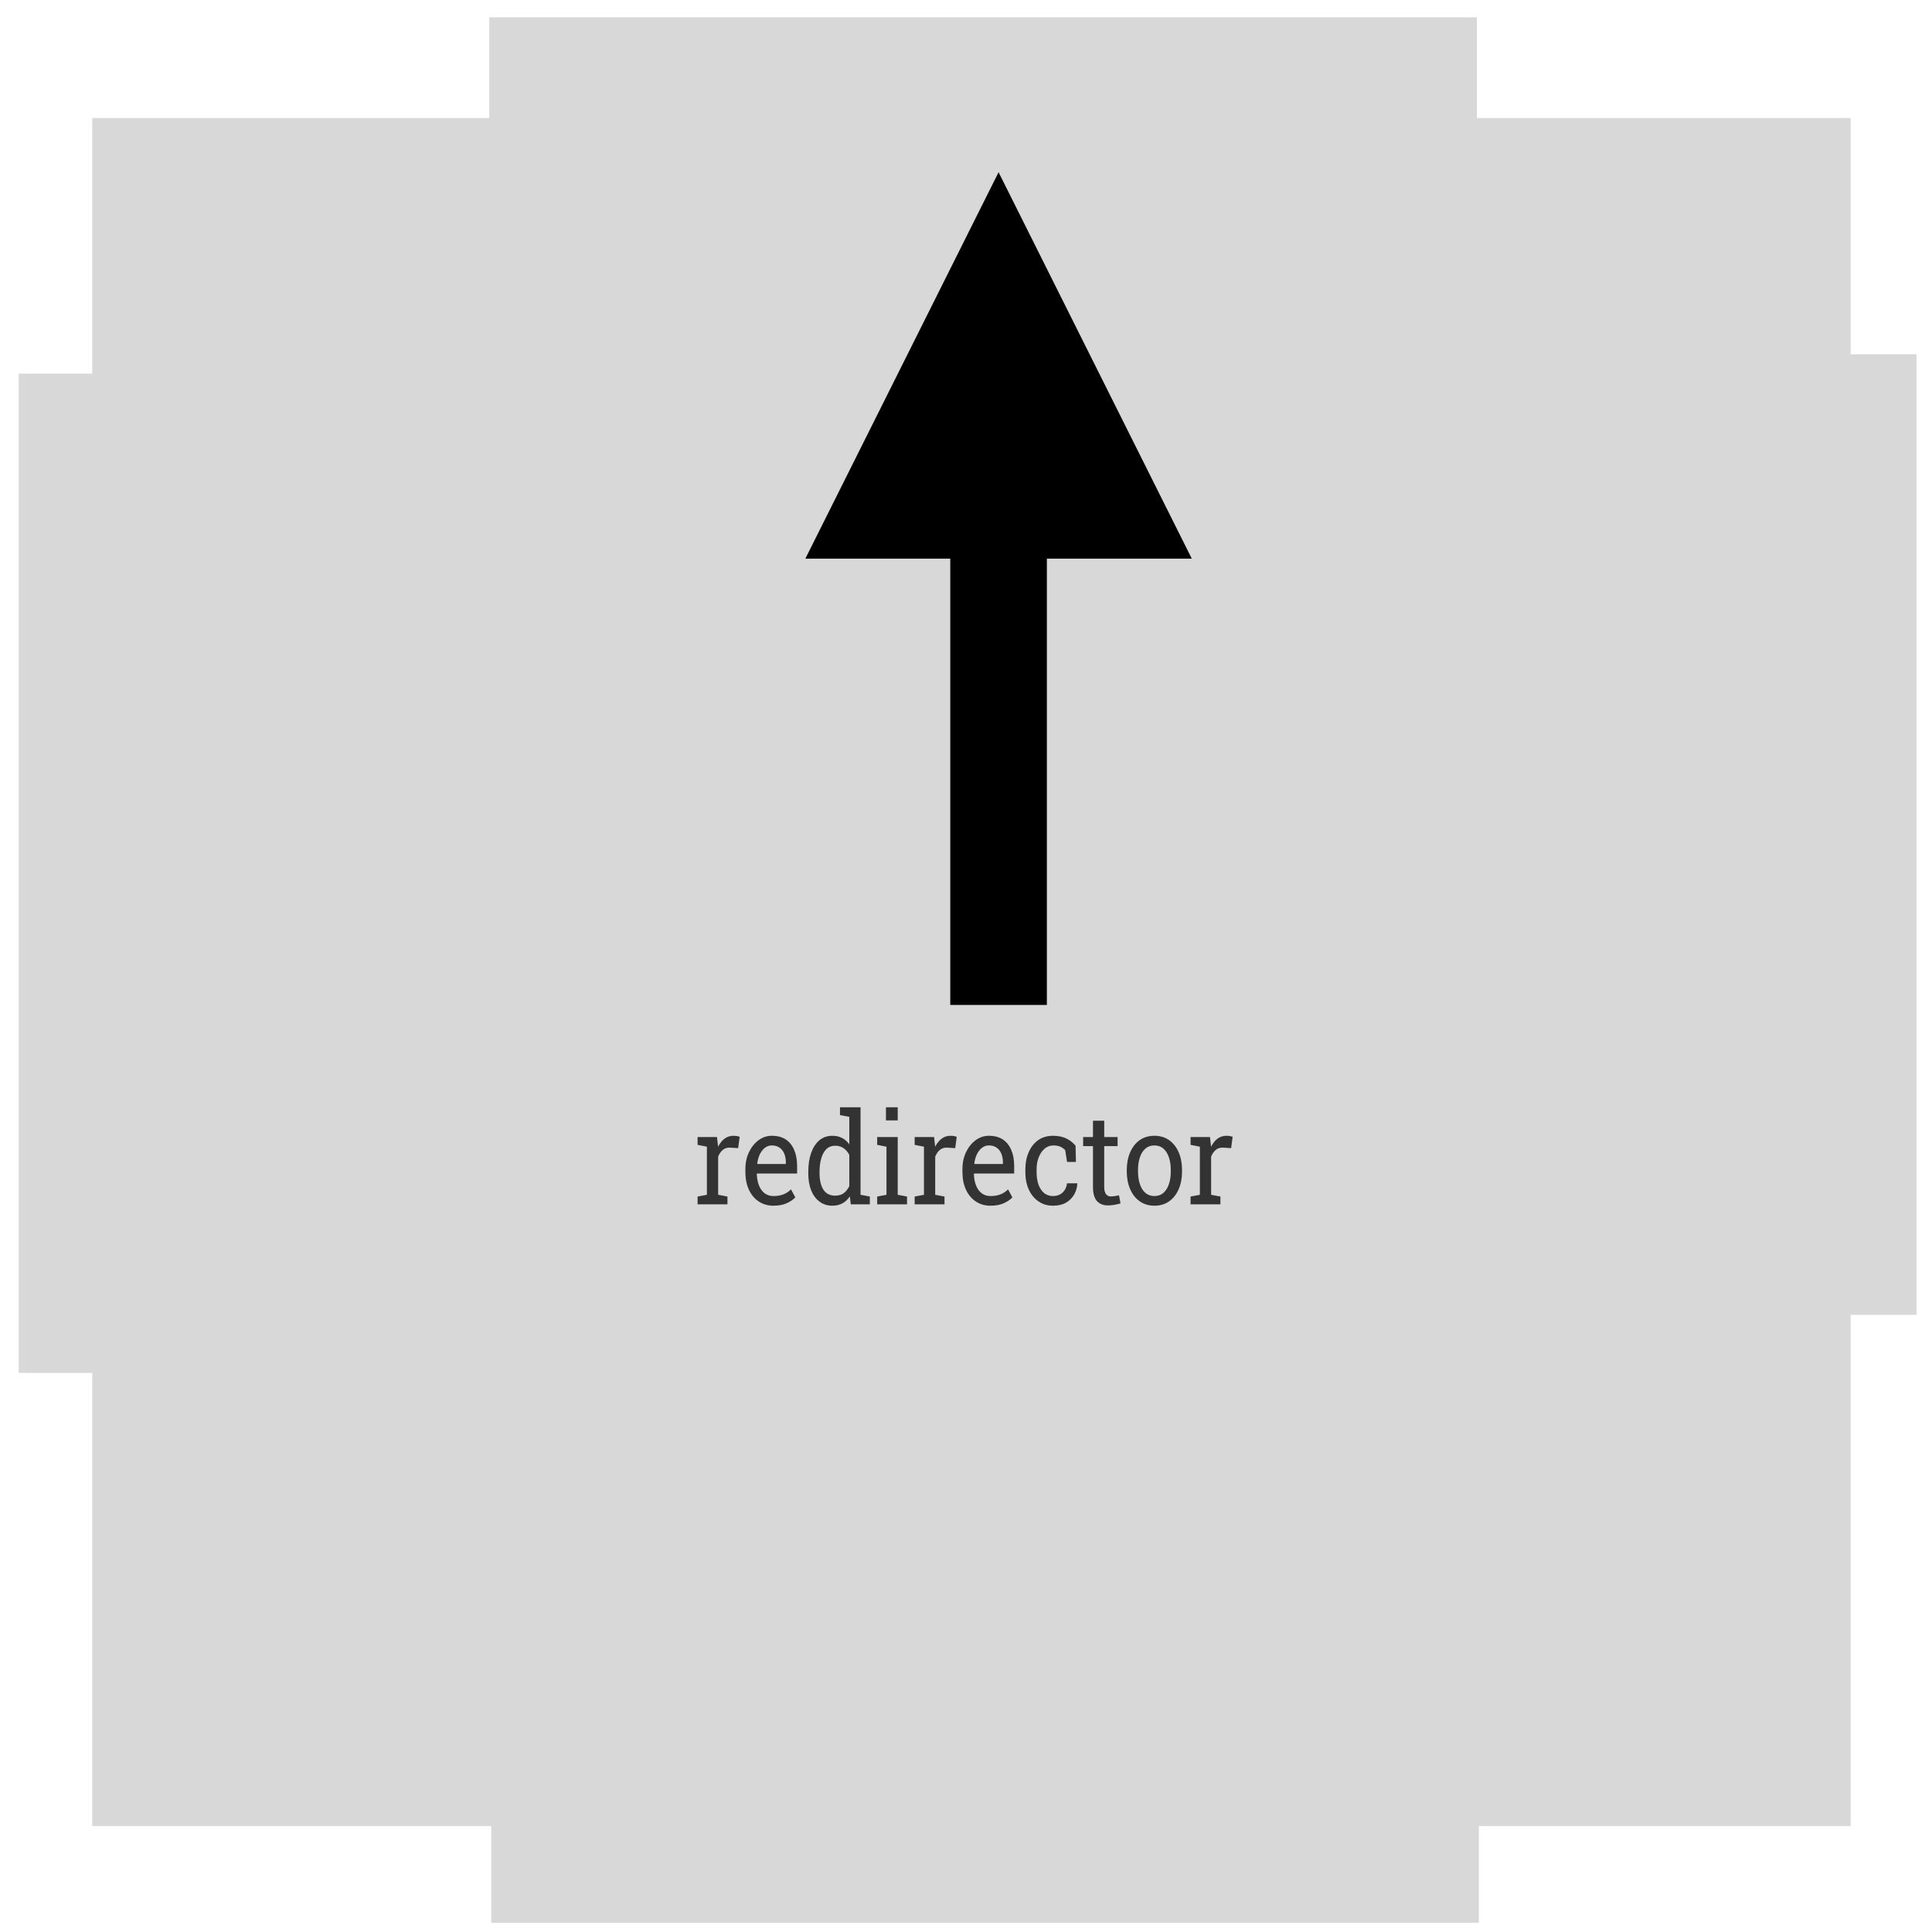
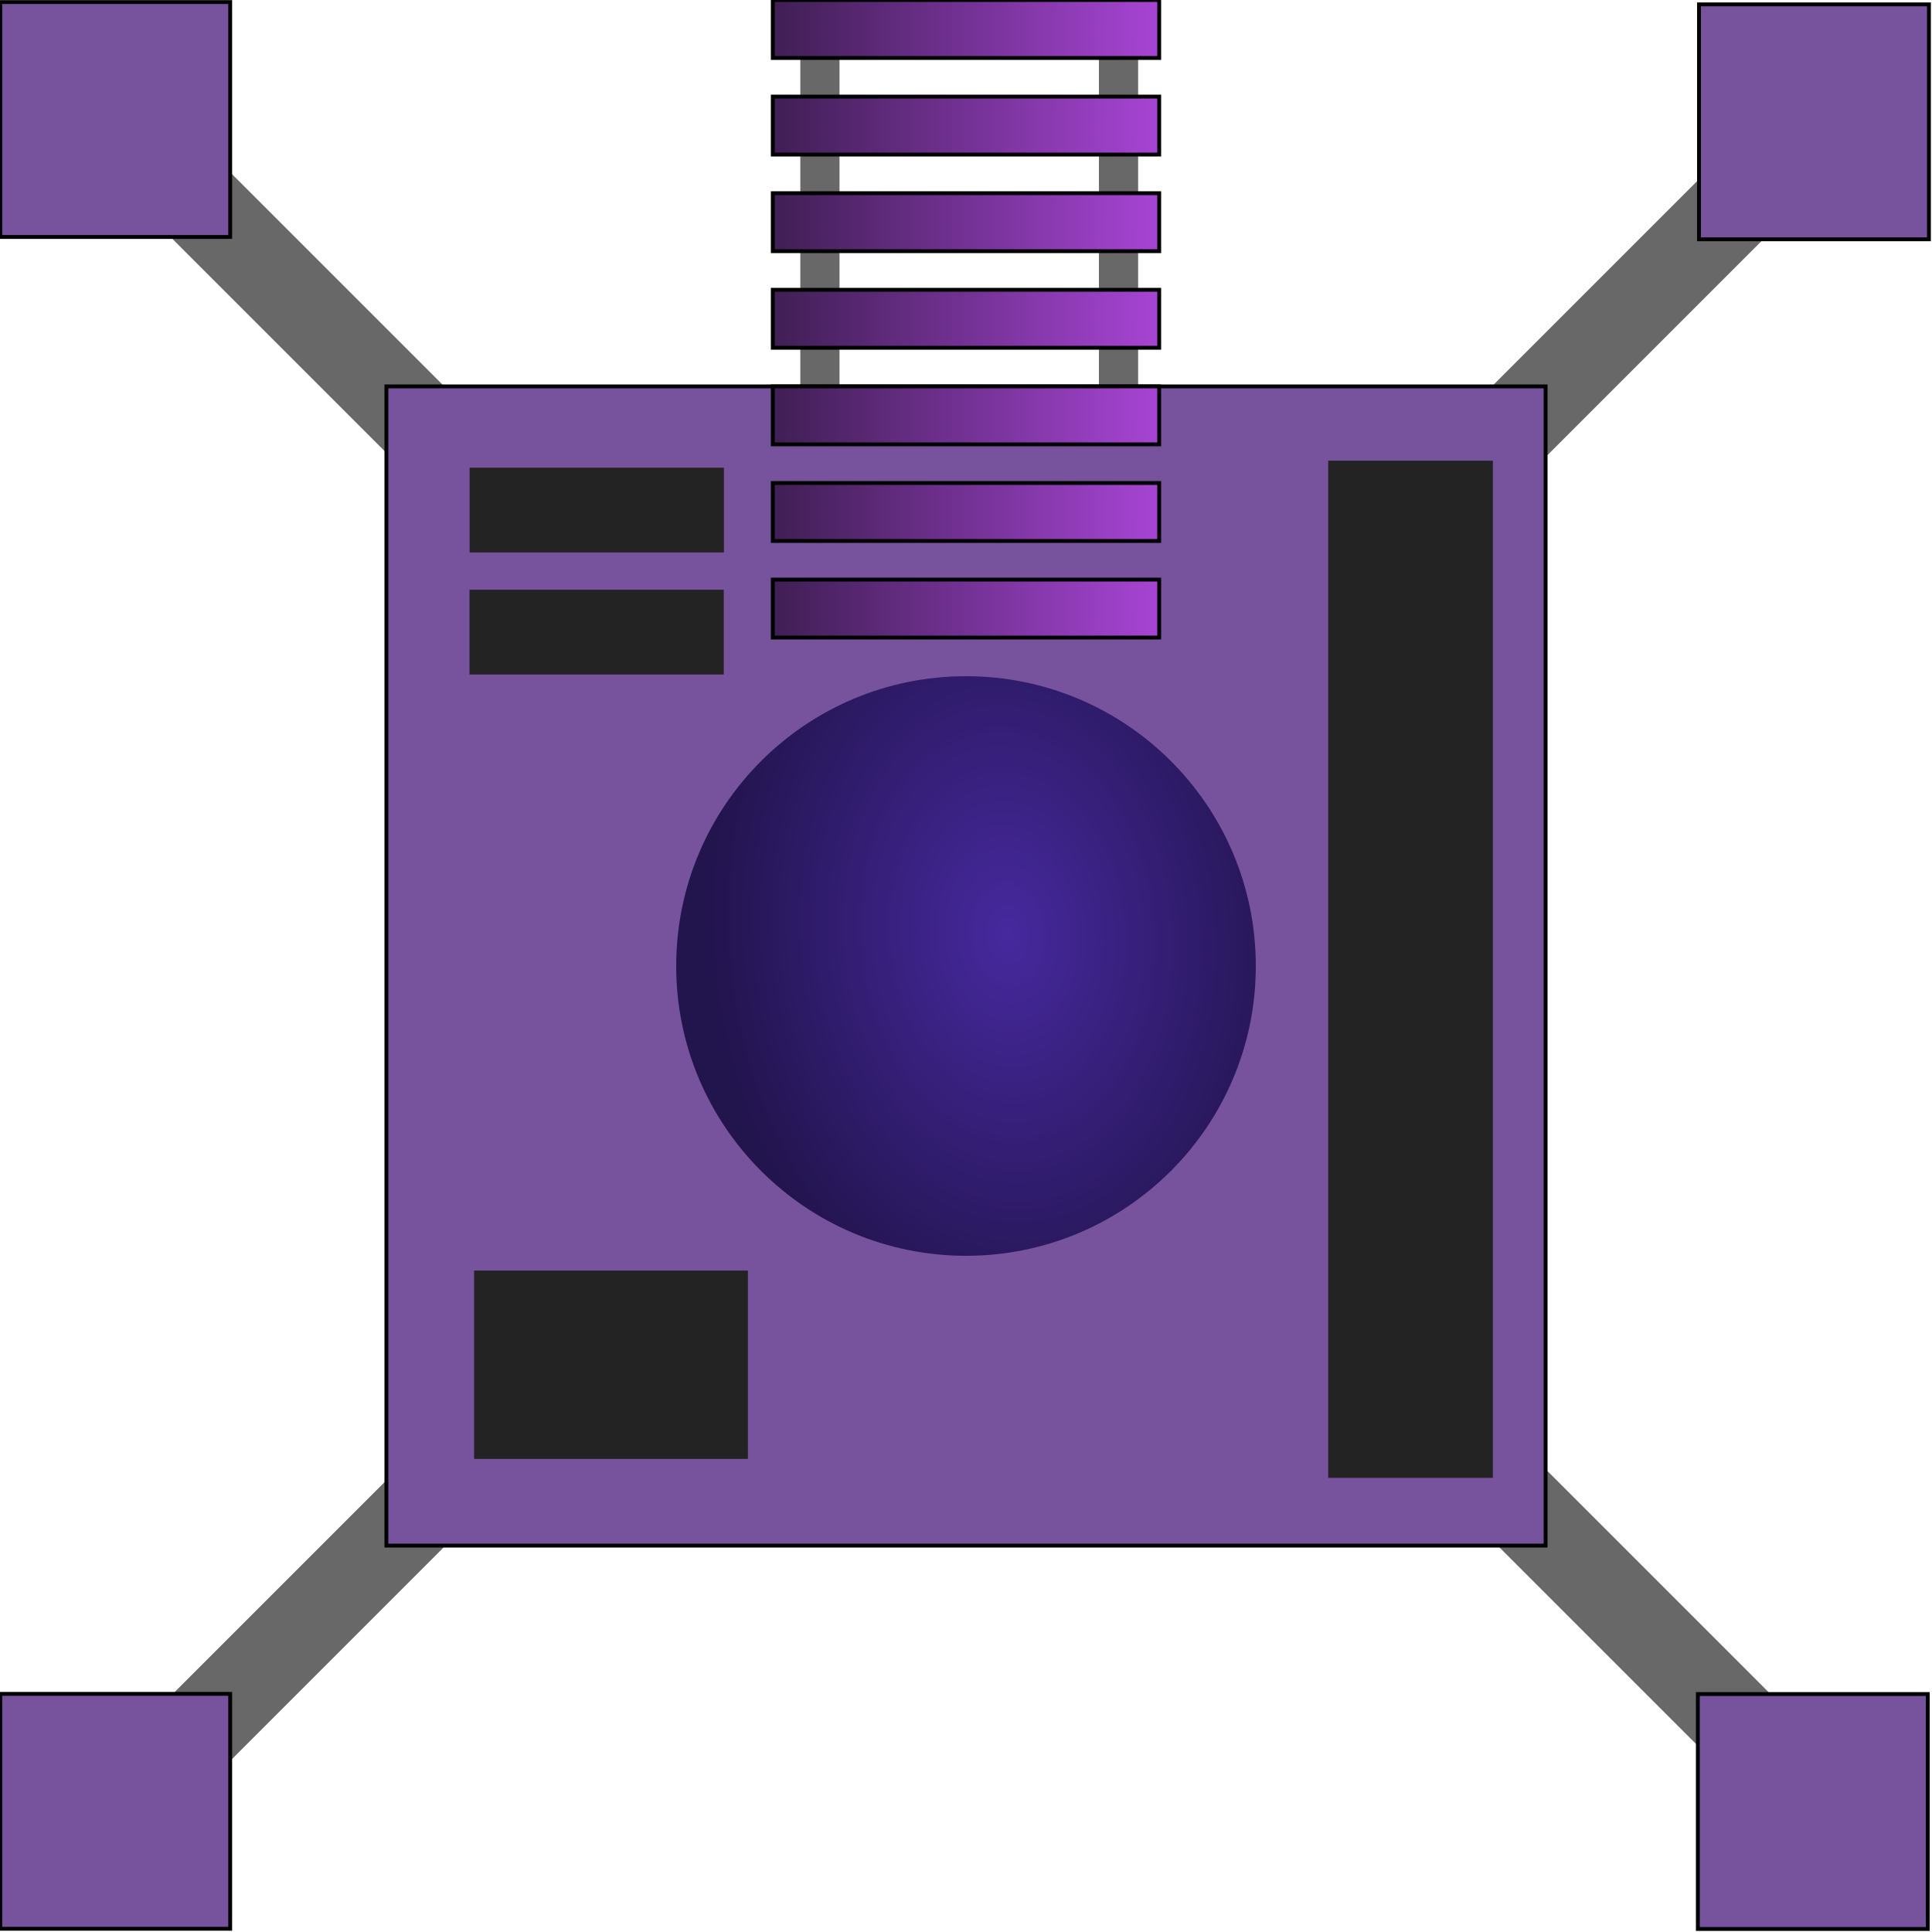
- <svg xmlns="http://www.w3.org/2000/svg" xmlns:ns1="https://boxy-svg.com" viewBox="0 0 200 200" width="200" height="200">
-   <rect x="50.848" y="168.583" width="102.24" height="30.472" style="fill: rgb(216, 216, 216);" />
-   <rect x="163.513" y="36.673" width="34.882" height="99.433" style="fill: rgb(216, 216, 216);" />
-   <rect x="1.934" y="38.678" width="44.504" height="103.443" style="fill: rgb(216, 216, 216);" />
-   <rect x="50.648" y="1.791" width="102.24" height="30.472" style="fill: rgb(216, 216, 216);" />
-   <rect x="9.55" y="12.215" width="182.027" height="176.815" style="fill: rgb(216, 216, 216);" />
-   <path d="M 222.368 184.319 L 218.998 184.319 L 218.998 183.509 L 220.048 183.329 L 220.048 178.349 L 218.998 178.159 L 218.998 177.349 L 221.188 177.349 L 221.298 178.239 L 221.308 178.359 C 221.508 177.999 221.751 177.719 222.038 177.519 C 222.331 177.319 222.665 177.219 223.038 177.219 C 223.171 177.219 223.308 177.229 223.448 177.249 C 223.588 177.276 223.688 177.299 223.748 177.319 L 223.578 178.499 L 222.698 178.449 C 222.358 178.429 222.075 178.506 221.848 178.679 C 221.621 178.852 221.445 179.086 221.318 179.379 L 221.318 183.329 L 222.368 183.509 L 222.368 184.319 ZM 227.562 184.459 C 226.922 184.459 226.362 184.309 225.882 184.009 C 225.409 183.716 225.042 183.309 224.782 182.789 C 224.522 182.262 224.392 181.656 224.392 180.969 L 224.392 180.679 C 224.392 180.019 224.529 179.429 224.802 178.909 C 225.075 178.389 225.439 177.976 225.892 177.669 C 226.345 177.369 226.839 177.219 227.372 177.219 C 227.999 177.219 228.525 177.346 228.952 177.599 C 229.372 177.859 229.689 178.222 229.902 178.689 C 230.122 179.156 230.232 179.706 230.232 180.339 L 230.232 181.129 L 225.702 181.129 L 225.682 181.159 C 225.695 181.606 225.775 182.002 225.922 182.349 C 226.069 182.696 226.282 182.969 226.562 183.169 C 226.842 183.362 227.175 183.459 227.562 183.459 C 227.995 183.459 228.375 183.399 228.702 183.279 C 229.022 183.159 229.302 182.989 229.542 182.769 L 230.032 183.599 C 229.785 183.839 229.455 184.042 229.042 184.209 C 228.635 184.376 228.142 184.459 227.562 184.459 Z M 225.732 180.099 L 225.742 180.139 L 228.962 180.139 L 228.962 179.969 C 228.962 179.636 228.902 179.336 228.782 179.069 C 228.662 178.802 228.485 178.596 228.252 178.449 C 228.019 178.296 227.725 178.219 227.372 178.219 C 227.092 178.219 226.835 178.299 226.602 178.459 C 226.369 178.626 226.175 178.852 226.022 179.139 C 225.875 179.419 225.779 179.739 225.732 180.099 ZM 234.214 184.459 C 233.647 184.459 233.161 184.316 232.754 184.029 C 232.347 183.749 232.034 183.359 231.814 182.859 C 231.601 182.352 231.494 181.766 231.494 181.099 L 231.494 180.959 C 231.494 180.212 231.601 179.559 231.814 178.999 C 232.034 178.432 232.347 177.992 232.754 177.679 C 233.161 177.372 233.651 177.219 234.224 177.219 C 234.637 177.219 235.001 177.296 235.314 177.449 C 235.634 177.596 235.904 177.816 236.124 178.109 L 236.124 175.259 L 235.074 175.079 L 235.074 174.269 L 236.124 174.269 L 237.394 174.269 L 237.394 183.329 L 238.444 183.509 L 238.444 184.319 L 236.294 184.319 L 236.184 183.489 C 235.957 183.809 235.681 184.049 235.354 184.209 C 235.027 184.376 234.647 184.459 234.214 184.459 Z M 234.534 183.419 C 234.914 183.419 235.231 183.336 235.484 183.169 C 235.744 182.996 235.957 182.752 236.124 182.439 L 236.124 179.199 C 235.964 178.906 235.751 178.676 235.484 178.509 C 235.224 178.336 234.911 178.249 234.544 178.249 C 234.144 178.249 233.811 178.362 233.544 178.589 C 233.284 178.822 233.091 179.142 232.964 179.549 C 232.831 179.956 232.764 180.426 232.764 180.959 L 232.764 181.099 C 232.764 181.799 232.907 182.362 233.194 182.789 C 233.487 183.209 233.934 183.419 234.534 183.419 ZM 242.642 184.319 L 239.272 184.319 L 239.272 183.509 L 240.322 183.329 L 240.322 178.349 L 239.272 178.159 L 239.272 177.349 L 241.592 177.349 L 241.592 183.329 L 242.642 183.509 L 242.642 184.319 Z M 241.592 175.629 L 240.262 175.629 L 240.262 174.269 L 241.592 174.269 L 241.592 175.629 ZM 246.874 184.319 L 243.504 184.319 L 243.504 183.509 L 244.554 183.329 L 244.554 178.349 L 243.504 178.159 L 243.504 177.349 L 245.694 177.349 L 245.804 178.239 L 245.814 178.359 C 246.014 177.999 246.257 177.719 246.544 177.519 C 246.837 177.319 247.171 177.219 247.544 177.219 C 247.677 177.219 247.814 177.229 247.954 177.249 C 248.094 177.276 248.194 177.299 248.254 177.319 L 248.084 178.499 L 247.204 178.449 C 246.864 178.429 246.581 178.506 246.354 178.679 C 246.127 178.852 245.951 179.086 245.824 179.379 L 245.824 183.329 L 246.874 183.509 L 246.874 184.319 ZM 252.068 184.459 C 251.428 184.459 250.868 184.309 250.388 184.009 C 249.915 183.716 249.548 183.309 249.288 182.789 C 249.028 182.262 248.898 181.656 248.898 180.969 L 248.898 180.679 C 248.898 180.019 249.035 179.429 249.308 178.909 C 249.581 178.389 249.945 177.976 250.398 177.669 C 250.851 177.369 251.345 177.219 251.878 177.219 C 252.505 177.219 253.031 177.346 253.458 177.599 C 253.878 177.859 254.195 178.222 254.408 178.689 C 254.628 179.156 254.738 179.706 254.738 180.339 L 254.738 181.129 L 250.208 181.129 L 250.188 181.159 C 250.201 181.606 250.281 182.002 250.428 182.349 C 250.575 182.696 250.788 182.969 251.068 183.169 C 251.348 183.362 251.681 183.459 252.068 183.459 C 252.501 183.459 252.881 183.399 253.208 183.279 C 253.528 183.159 253.808 182.989 254.048 182.769 L 254.538 183.599 C 254.291 183.839 253.961 184.042 253.548 184.209 C 253.141 184.376 252.648 184.459 252.068 184.459 Z M 250.238 180.099 L 250.248 180.139 L 253.468 180.139 L 253.468 179.969 C 253.468 179.636 253.408 179.336 253.288 179.069 C 253.168 178.802 252.991 178.596 252.758 178.449 C 252.525 178.296 252.231 178.219 251.878 178.219 C 251.598 178.219 251.341 178.299 251.108 178.459 C 250.875 178.626 250.681 178.852 250.528 179.139 C 250.381 179.419 250.285 179.739 250.238 180.099 ZM 259.13 184.459 C 258.496 184.459 257.946 184.309 257.48 184.009 C 257.013 183.716 256.65 183.309 256.39 182.789 C 256.13 182.262 256 181.656 256 180.969 L 256 180.699 C 256 180.039 256.126 179.446 256.38 178.919 C 256.626 178.392 256.983 177.976 257.45 177.669 C 257.923 177.369 258.483 177.219 259.13 177.219 C 259.69 177.219 260.183 177.309 260.61 177.489 C 261.03 177.676 261.383 177.929 261.67 178.249 L 261.71 179.929 L 260.71 179.929 L 260.5 178.709 C 260.353 178.562 260.17 178.442 259.95 178.349 C 259.73 178.262 259.47 178.219 259.17 178.219 C 258.796 178.219 258.466 178.329 258.18 178.549 C 257.893 178.776 257.67 179.076 257.51 179.449 C 257.35 179.822 257.27 180.239 257.27 180.699 L 257.27 180.969 C 257.27 181.476 257.343 181.916 257.49 182.289 C 257.643 182.662 257.856 182.952 258.13 183.159 C 258.41 183.359 258.74 183.459 259.12 183.459 C 259.553 183.459 259.91 183.342 260.19 183.109 C 260.476 182.869 260.65 182.546 260.71 182.139 L 261.86 182.139 L 261.87 182.169 C 261.85 182.569 261.73 182.946 261.51 183.299 C 261.296 183.646 260.993 183.926 260.6 184.139 C 260.2 184.352 259.71 184.459 259.13 184.459 ZM 265.315 184.429 C 264.802 184.429 264.392 184.279 264.085 183.979 C 263.785 183.672 263.635 183.186 263.635 182.519 L 263.635 178.289 L 262.525 178.289 L 262.525 177.349 L 263.635 177.349 L 263.635 175.659 L 264.905 175.659 L 264.905 177.349 L 266.415 177.349 L 266.415 178.289 L 264.905 178.289 L 264.905 182.519 C 264.905 182.852 264.972 183.099 265.105 183.259 C 265.239 183.419 265.415 183.499 265.635 183.499 C 265.789 183.499 265.955 183.486 266.135 183.459 C 266.322 183.432 266.469 183.409 266.575 183.389 L 266.745 184.219 C 266.559 184.272 266.332 184.322 266.065 184.369 C 265.799 184.409 265.549 184.429 265.315 184.429 ZM 270.58 184.459 C 269.934 184.459 269.377 184.306 268.91 183.999 C 268.444 183.699 268.084 183.279 267.83 182.739 C 267.577 182.206 267.45 181.596 267.45 180.909 L 267.45 180.769 C 267.45 180.082 267.577 179.469 267.83 178.929 C 268.084 178.396 268.444 177.976 268.91 177.669 C 269.377 177.369 269.93 177.219 270.57 177.219 C 271.21 177.219 271.764 177.369 272.23 177.669 C 272.697 177.976 273.057 178.396 273.31 178.929 C 273.564 179.462 273.69 180.076 273.69 180.769 L 273.69 180.909 C 273.69 181.602 273.564 182.216 273.31 182.749 C 273.057 183.282 272.7 183.699 272.24 183.999 C 271.774 184.306 271.22 184.459 270.58 184.459 Z M 270.58 183.459 C 270.98 183.459 271.317 183.349 271.59 183.129 C 271.864 182.909 272.07 182.606 272.21 182.219 C 272.35 181.839 272.42 181.402 272.42 180.909 L 272.42 180.769 C 272.42 180.276 272.35 179.839 272.21 179.459 C 272.07 179.072 271.864 178.769 271.59 178.549 C 271.317 178.329 270.977 178.219 270.57 178.219 C 270.164 178.219 269.824 178.329 269.55 178.549 C 269.27 178.769 269.064 179.072 268.93 179.459 C 268.79 179.839 268.72 180.276 268.72 180.769 L 268.72 180.909 C 268.72 181.402 268.79 181.839 268.93 182.219 C 269.064 182.606 269.27 182.909 269.55 183.129 C 269.83 183.349 270.174 183.459 270.58 183.459 ZM 278.023 184.319 L 274.653 184.319 L 274.653 183.509 L 275.703 183.329 L 275.703 178.349 L 274.653 178.159 L 274.653 177.349 L 276.843 177.349 L 276.953 178.239 L 276.963 178.359 C 277.163 177.999 277.407 177.719 277.693 177.519 C 277.987 177.319 278.32 177.219 278.693 177.219 C 278.827 177.219 278.963 177.229 279.103 177.249 C 279.243 177.276 279.343 177.299 279.403 177.319 L 279.233 178.499 L 278.353 178.449 C 278.013 178.429 277.73 178.506 277.503 178.679 C 277.277 178.852 277.1 179.086 276.973 179.379 L 276.973 183.329 L 278.023 183.509 L 278.023 184.319 Z" transform="matrix(0.916939, 0, 0, 0.999889, -128.5928, -59.62407)" style="fill: rgb(51, 51, 51); white-space: pre;" />
-   <path d="M 103.772 42.498 H 108.685 L 108.685 27.498 L 148.685 47.498 L 108.685 67.498 L 108.685 52.498 H 103.772 V 42.498 Z" style="fill: rgb(216, 216, 216);" transform="matrix(0.017854, 0.999841, -0.999841, 0.017854, 149.4102, -57.10577)" ns1:shape="arrow 103.772 27.498 44.913 40 10 40 0 1@4eb57e97" />
-   <path d="M 105.777 27.262 H 134.318 L 134.318 12.262 L 174.318 32.262 L 134.318 52.262 L 134.318 37.262 H 105.777 V 27.262 Z" style="fill: rgb(216, 216, 216);" transform="matrix(-0.105294, 0.994441, -0.994441, -0.105294, 148.9978, -69.52969)" ns1:shape="arrow 105.777 12.262 68.541 40 10 40 0 1@a4650725" />
-   <path d="M 103.371 99.031 H 149.573 L 149.573 84.031 L 189.573 104.031 L 149.573 124.031 L 149.573 109.031 H 103.371 V 99.031 Z" style="" transform="matrix(0, -1, 1, 0, -0.659335, 207.4022)" ns1:shape="arrow 103.371 84.031 86.202 40 10 40 0 1@f031f100" />
+ <svg xmlns="http://www.w3.org/2000/svg" viewBox="0 0 500 500" width="500" height="500">
+   <defs>
+     <radialGradient gradientUnits="userSpaceOnUse" cx="267.354" cy="234.037" r="103.929" id="gradient-0" gradientTransform="matrix(0.74589, -0.055541, 0.077167, 1.036359, 43.32885, 14.09007)">
+       <stop offset="0" style="stop-color: rgba(70, 41, 158, 1)" />
+       <stop offset="1" style="stop-color: rgba(34, 20, 77, 1)" />
+     </radialGradient>
+     <linearGradient gradientUnits="userSpaceOnUse" x1="252.806" y1="71.092" x2="252.806" y2="89.81" id="gradient-1" gradientTransform="matrix(-0.004446, 0.801382, -5.269228, -0.011447, 674.0117, -117.7801)">
+       <stop offset="0" style="stop-color: rgb(165, 68, 210);" />
+       <stop offset="1" style="stop-color: rgb(63, 31, 83);" />
+     </linearGradient>
+     <linearGradient gradientUnits="userSpaceOnUse" x1="252.806" y1="71.092" x2="252.806" y2="89.81" id="gradient-2" gradientTransform="matrix(-0.004446, 0.801382, -5.269228, -0.011447, 674.0121, -142.7799)">
+       <stop offset="0" style="stop-color: rgb(165, 68, 210);" />
+       <stop offset="1" style="stop-color: rgb(63, 31, 83);" />
+     </linearGradient>
+     <linearGradient gradientUnits="userSpaceOnUse" x1="252.806" y1="71.092" x2="252.806" y2="89.81" id="gradient-3" gradientTransform="matrix(-0.004446, 0.801382, -5.269228, -0.011447, 674.0118, -167.7802)">
+       <stop offset="0" style="stop-color: rgb(165, 68, 210);" />
+       <stop offset="1" style="stop-color: rgb(63, 31, 83);" />
+     </linearGradient>
+     <linearGradient gradientUnits="userSpaceOnUse" x1="252.806" y1="71.092" x2="252.806" y2="89.81" id="gradient-4" gradientTransform="matrix(-0.004446, 0.801382, -5.269228, -0.011447, 674.0118, -192.7799)">
+       <stop offset="0" style="stop-color: rgb(165, 68, 210);" />
+       <stop offset="1" style="stop-color: rgb(63, 31, 83);" />
+     </linearGradient>
+     <linearGradient gradientUnits="userSpaceOnUse" x1="252.806" y1="71.092" x2="252.806" y2="89.81" id="gradient-5" gradientTransform="matrix(-0.004446, 0.801382, -5.269228, -0.011447, 674.0114, -92.77998)">
+       <stop offset="0" style="stop-color: rgb(165, 68, 210);" />
+       <stop offset="1" style="stop-color: rgb(63, 31, 83);" />
+     </linearGradient>
+     <linearGradient gradientUnits="userSpaceOnUse" x1="252.806" y1="71.092" x2="252.806" y2="89.81" id="gradient-6" gradientTransform="matrix(-0.004446, 0.801382, -5.269228, -0.011447, 674.0114, -67.77991)">
+       <stop offset="0" style="stop-color: rgb(165, 68, 210);" />
+       <stop offset="1" style="stop-color: rgb(63, 31, 83);" />
+     </linearGradient>
+     <linearGradient gradientUnits="userSpaceOnUse" x1="252.806" y1="71.092" x2="252.806" y2="89.81" id="gradient-7" gradientTransform="matrix(-0.004446, 0.801382, -5.269228, -0.011447, 674.011, -42.7803)">
+       <stop offset="0" style="stop-color: rgb(165, 68, 210);" />
+       <stop offset="1" style="stop-color: rgb(63, 31, 83);" />
+     </linearGradient>
+   </defs>
+   <g transform="matrix(1, 0, 0, 1, 1.709145, 0)">
+     <rect y="-130" width="125" height="125" style="fill: rgb(216, 216, 216);" />
+     <rect y="-130" width="125" height="125" style="fill: rgb(216, 216, 216);" x="375" />
+     <rect width="125" height="125" style="fill: rgb(216, 216, 216);" x="505" />
+     <rect width="125" height="125" style="fill: rgb(216, 216, 216);" x="-130" />
+     <rect width="125" height="125" style="fill: rgb(216, 216, 216);" x="-130" y="375" />
+     <rect width="125" height="125" style="fill: rgb(216, 216, 216);" y="505" />
+     <rect y="505" width="125" height="125" style="fill: rgb(216, 216, 216);" x="375" />
+     <rect width="125" height="125" style="fill: rgb(216, 216, 216);" x="505" y="375" />
+   </g>
+   <rect x="207.117" y="1.656" width="10.145" height="112.604" style="fill: rgb(104, 104, 104);" />
+   <rect x="284.402" y="0.394" width="10.145" height="112.604" style="fill: rgb(104, 104, 104);" />
+   <rect x="108.883" y="29.733" width="22.76" height="112.604" style="fill: rgb(104, 104, 104);" transform="matrix(0.707107, -0.707107, 0.707107, 0.707107, -66.34075, 104.8473)" />
+   <rect x="108.883" y="29.733" width="22.76" height="112.604" style="fill: rgb(104, 104, 104);" transform="matrix(-0.707107, -0.707107, 0.707107, -0.707107, 442.1477, 230.1125)" />
+   <rect x="108.883" y="29.733" width="22.76" height="112.604" style="fill: rgb(104, 104, 104);" transform="matrix(0.707107, -0.707107, 0.707107, 0.707107, 270.2731, 436.6687)" />
+   <rect x="108.883" y="29.733" width="22.76" height="112.604" style="fill: rgb(104, 104, 104);" transform="matrix(0.707107, 0.707107, -0.707107, 0.707107, 49.9409, 279.1692)" />
+   <rect x="100" y="100" width="300" height="300" style="stroke: rgb(0, 0, 0); fill: rgb(119, 83, 157);" />
+   <circle style="fill: url(#gradient-0);" cx="250" cy="250" r="75" />
+   <rect x="439.404" y="438.416" width="59.503" height="60.796" style="stroke: rgb(0, 0, 0); fill: rgb(119, 83, 157);" />
+   <rect x="0.069" y="438.37" width="59.503" height="60.796" style="stroke: rgb(0, 0, 0); fill: rgb(119, 83, 157);" />
+   <rect x="0.069" y="0.533" width="59.503" height="60.796" style="stroke: rgb(0, 0, 0); fill: rgb(119, 83, 157);" />
+   <rect x="439.704" y="1.132" width="59.503" height="60.796" style="stroke: rgb(0, 0, 0); fill: rgb(119, 83, 157);" />
+   <rect x="200" y="75" width="100" height="15" style="stroke: rgb(0, 0, 0); fill: url(#gradient-1);" />
+   <rect x="200" y="50" width="100" height="15" style="stroke: rgb(0, 0, 0); fill: url(#gradient-2);" />
+   <rect x="200" y="25" width="100" height="15" style="stroke: rgb(0, 0, 0); fill: url(#gradient-3);" />
+   <rect x="200" width="100" height="15" style="stroke: rgb(0, 0, 0); fill: url(#gradient-4);" />
+   <rect x="200" y="100" width="100" height="15" style="stroke: rgb(0, 0, 0); fill: url(#gradient-5);" />
+   <rect x="200" y="125" width="100" height="15" style="stroke: rgb(0, 0, 0); fill: url(#gradient-6);" />
+   <rect x="122.696" y="328.817" width="70.863" height="48.748" style="fill: rgb(35, 35, 35);" />
+   <rect x="121.541" y="121.039" width="65.812" height="21.937" style="fill: rgb(35, 35, 35);" />
+   <rect x="343.741" y="119.219" width="42.615" height="263.248" style="fill: rgb(35, 35, 35);" />
+   <rect x="200" y="150" width="100" height="15" style="stroke: rgb(0, 0, 0); fill: url(#gradient-7);" />
+   <rect x="121.5" y="152.622" width="65.812" height="21.937" style="fill: rgb(35, 35, 35);" />
</svg>
